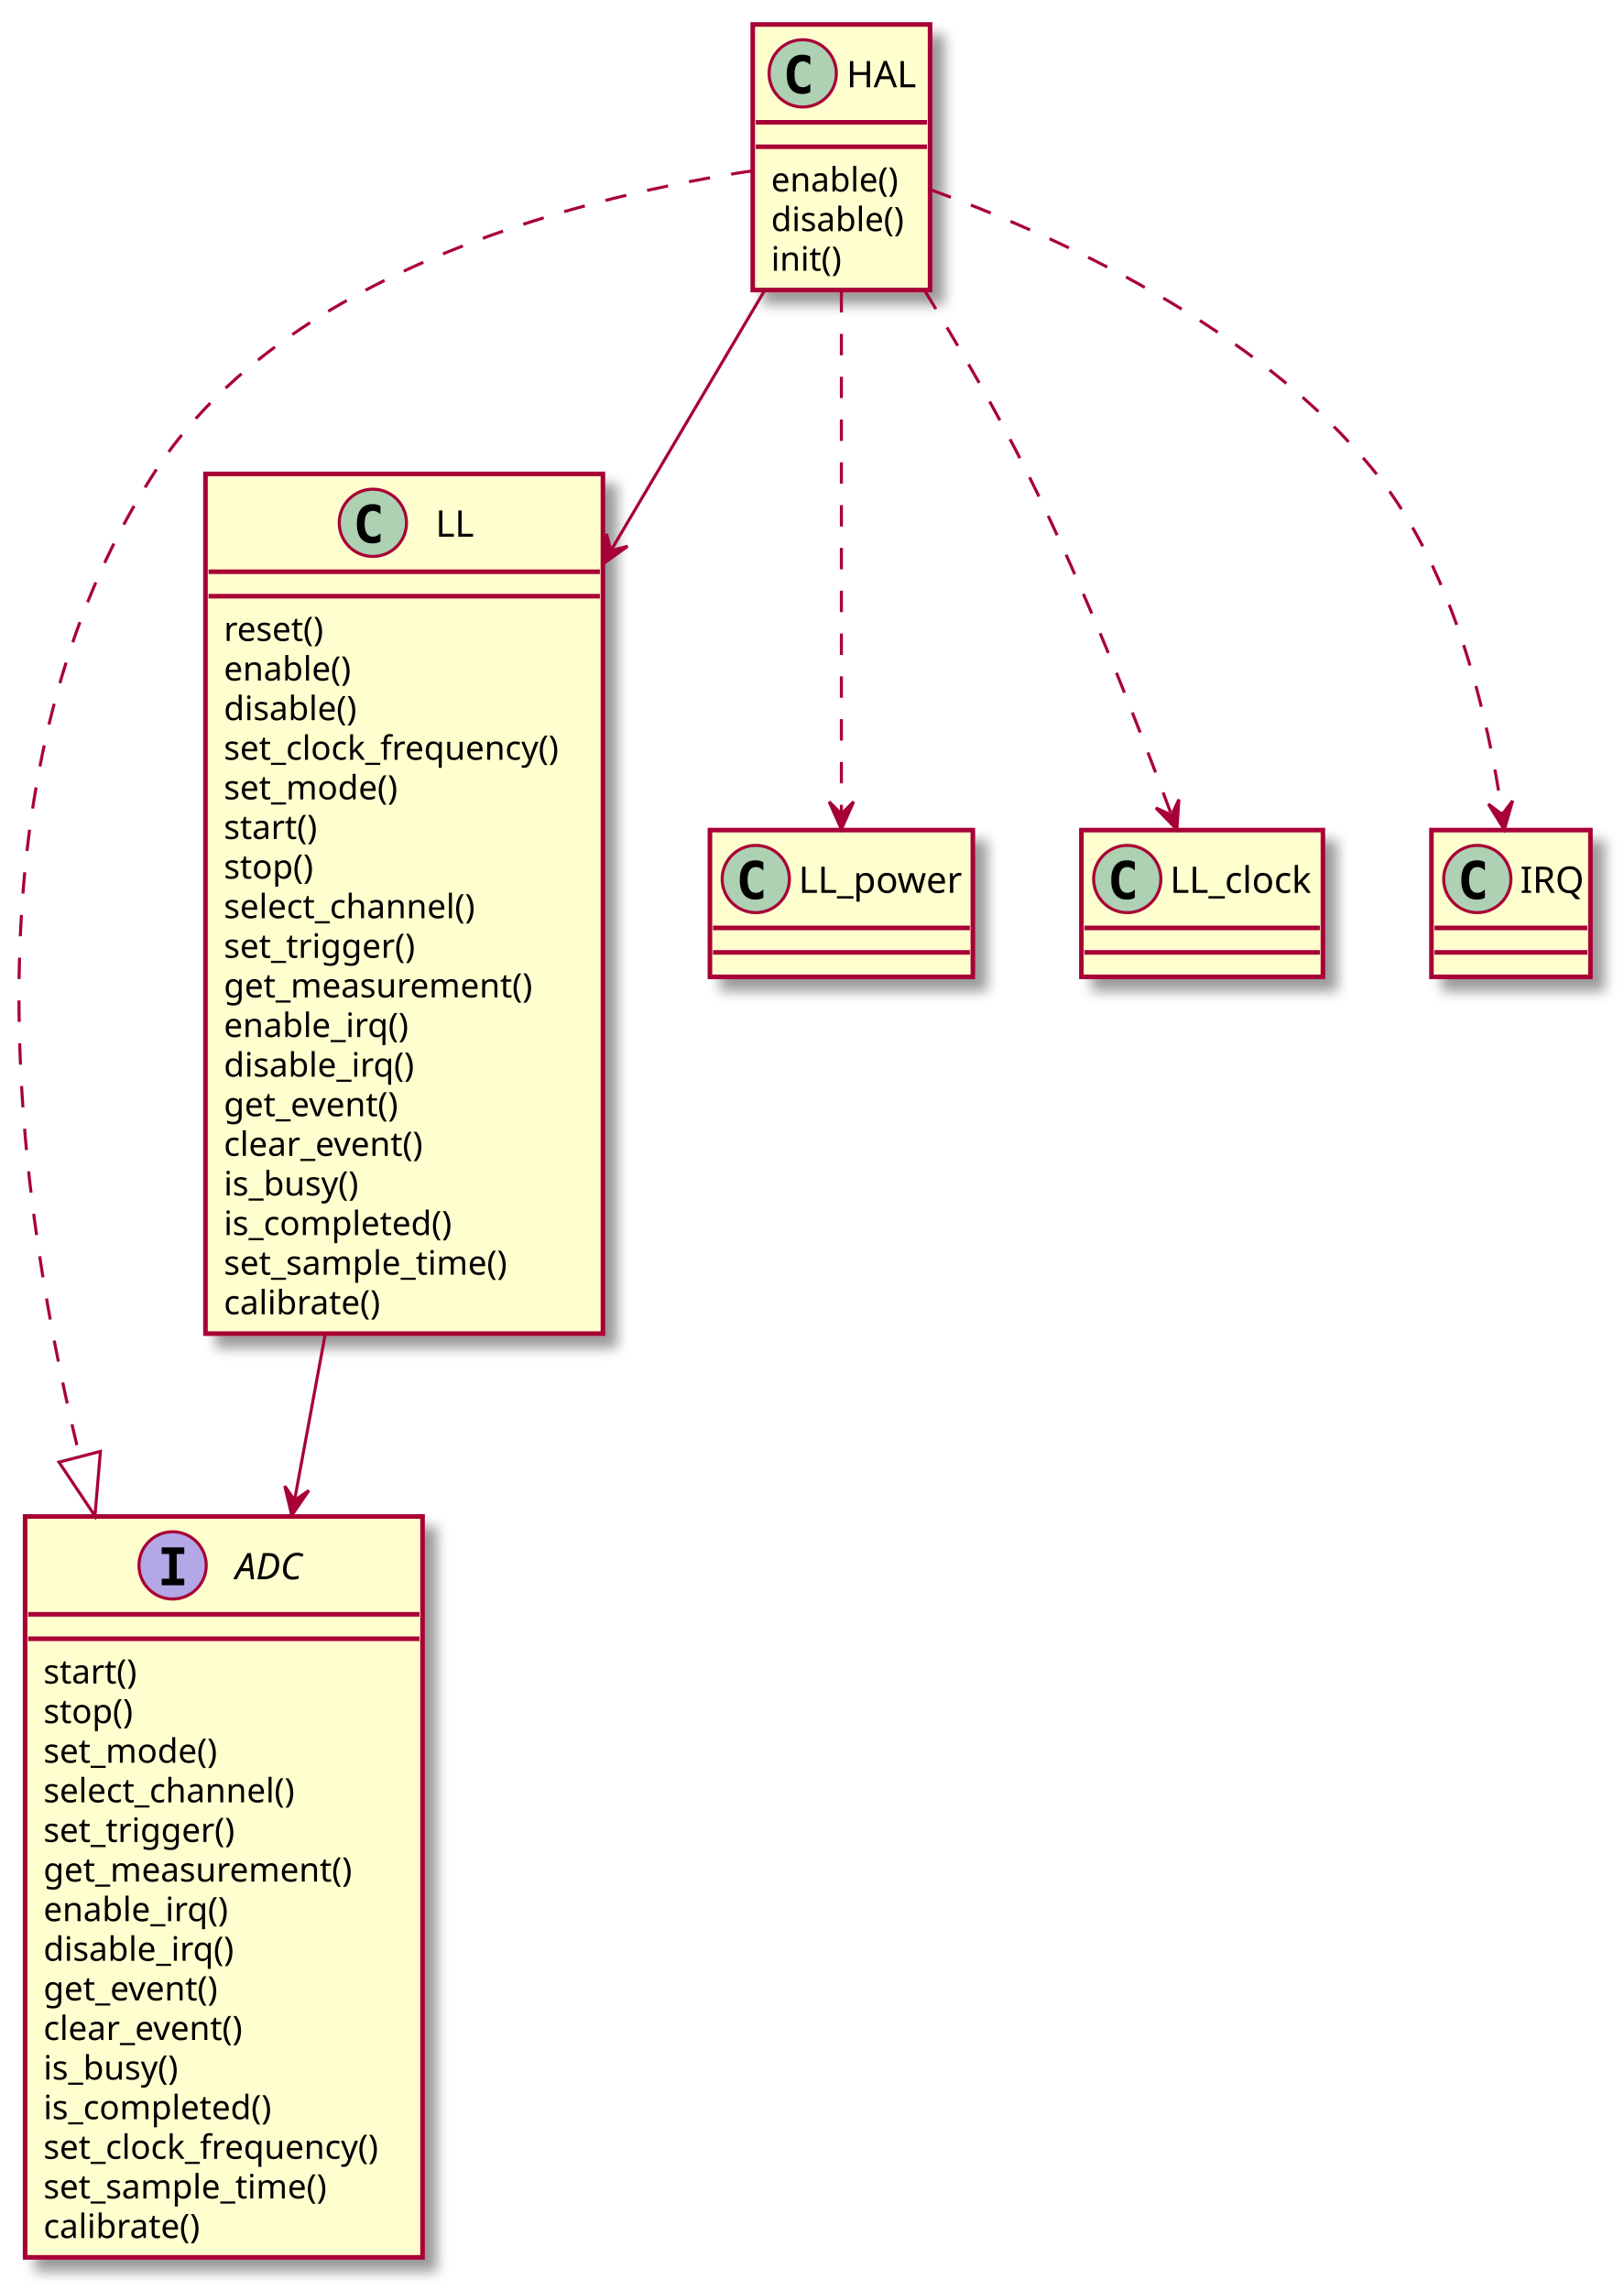
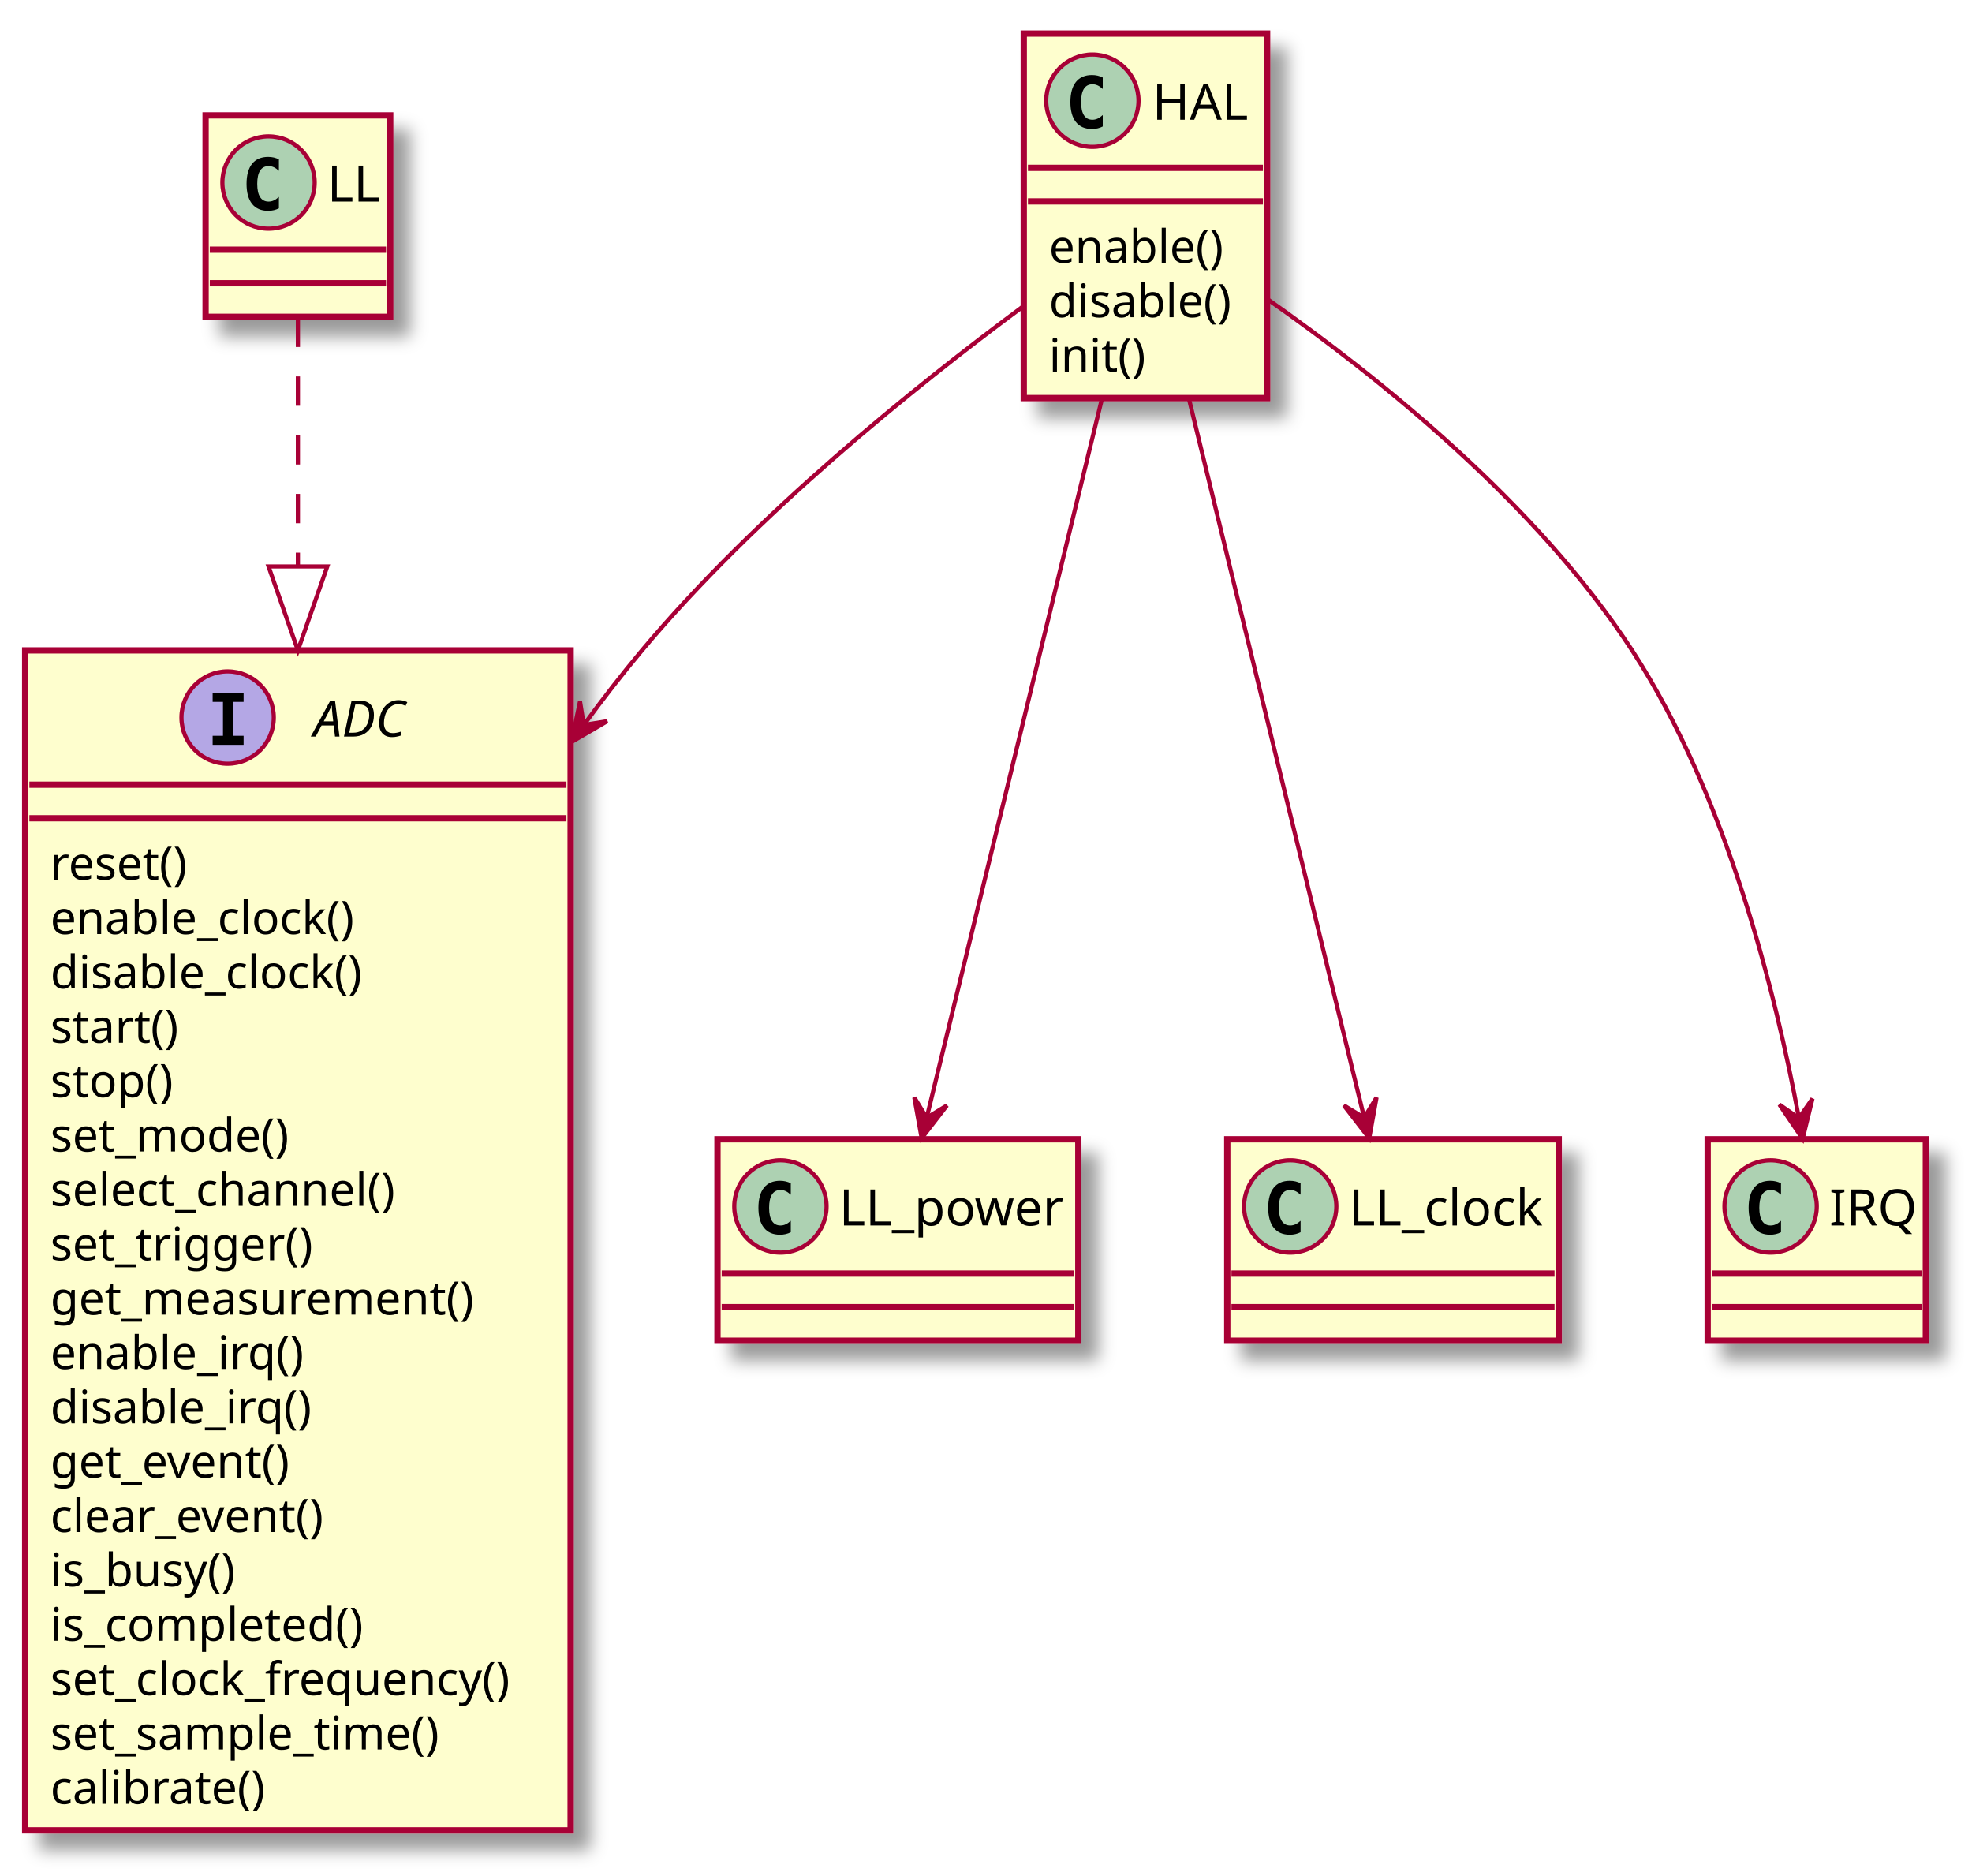
- <svg xmlns="http://www.w3.org/2000/svg" contentScriptType="application/ecmascript" contentStyleType="text/css" height="749px" preserveAspectRatio="none" style="width:531px;height:749px;" version="1.1" viewBox="0 0 531 749" width="531px" zoomAndPan="magnify">
+ <svg xmlns="http://www.w3.org/2000/svg" contentScriptType="application/ecmascript" contentStyleType="text/css" height="447px" preserveAspectRatio="none" style="width:470px;height:447px;" version="1.1" viewBox="0 0 470 447" width="470px" zoomAndPan="magnify">
  <defs>
-     <filter height="300%" id="f1j6o09z97svzu" width="300%" x="-1" y="-1">
+     <filter height="300%" id="f6j64zjujp34q" width="300%" x="-1" y="-1">
      <feGaussianBlur result="blurOut" stdDeviation="2.0" />
      <feColorMatrix in="blurOut" result="blurOut2" type="matrix" values="0 0 0 0 0 0 0 0 0 0 0 0 0 0 0 0 0 0 .4 0" />
      <feOffset dx="4.0" dy="4.0" in="blurOut2" result="blurOut3" />
      <feBlend in="SourceGraphic" in2="blurOut3" mode="normal" />
    </filter>
  </defs>
  <g>
-     <rect fill="#FEFECE" filter="url(#f1j6o09z97svzu)" height="242.326" id="ADC" style="stroke: #A80036; stroke-width: 1.5;" width="130" x="8.21" y="496" />
-     <ellipse cx="56.46" cy="512" fill="#B4A7E5" rx="11" ry="11" style="stroke: #A80036; stroke-width: 1.0;" />
-     <path d="M52.888,508.265 L52.888,506.107 L60.267,506.107 L60.267,508.265 L57.802,508.265 L57.802,516.342 L60.267,516.342 L60.267,518.5 L52.888,518.5 L52.888,516.342 L55.353,516.342 L55.353,508.265 Z " />
-     <text fill="#000000" font-family="sans-serif" font-size="12" font-style="italic" lengthAdjust="spacingAndGlyphs" textLength="25" x="76.96" y="516.535">ADC</text>
-     <line style="stroke: #A80036; stroke-width: 1.5;" x1="9.21" x2="137.21" y1="528" y2="528" />
-     <line style="stroke: #A80036; stroke-width: 1.5;" x1="9.21" x2="137.21" y1="536" y2="536" />
-     <text fill="#000000" font-family="sans-serif" font-size="11" lengthAdjust="spacingAndGlyphs" textLength="33" x="14.21" y="550.635">start()</text>
-     <text fill="#000000" font-family="sans-serif" font-size="11" lengthAdjust="spacingAndGlyphs" textLength="32" x="14.21" y="563.59">stop()</text>
-     <text fill="#000000" font-family="sans-serif" font-size="11" lengthAdjust="spacingAndGlyphs" textLength="60" x="14.21" y="576.545">set_mode()</text>
-     <text fill="#000000" font-family="sans-serif" font-size="11" lengthAdjust="spacingAndGlyphs" textLength="87" x="14.21" y="589.5">select_channel()</text>
-     <text fill="#000000" font-family="sans-serif" font-size="11" lengthAdjust="spacingAndGlyphs" textLength="67" x="14.21" y="602.455">set_trigger()</text>
-     <text fill="#000000" font-family="sans-serif" font-size="11" lengthAdjust="spacingAndGlyphs" textLength="104" x="14.21" y="615.41">get_measurement()</text>
-     <text fill="#000000" font-family="sans-serif" font-size="11" lengthAdjust="spacingAndGlyphs" textLength="64" x="14.21" y="628.365">enable_irq()</text>
-     <text fill="#000000" font-family="sans-serif" font-size="11" lengthAdjust="spacingAndGlyphs" textLength="67" x="14.21" y="641.32">disable_irq()</text>
-     <text fill="#000000" font-family="sans-serif" font-size="11" lengthAdjust="spacingAndGlyphs" textLength="60" x="14.21" y="654.275">get_event()</text>
-     <text fill="#000000" font-family="sans-serif" font-size="11" lengthAdjust="spacingAndGlyphs" textLength="69" x="14.21" y="667.231">clear_event()</text>
-     <text fill="#000000" font-family="sans-serif" font-size="11" lengthAdjust="spacingAndGlyphs" textLength="49" x="14.21" y="680.186">is_busy()</text>
-     <text fill="#000000" font-family="sans-serif" font-size="11" lengthAdjust="spacingAndGlyphs" textLength="79" x="14.21" y="693.141">is_completed()</text>
-     <text fill="#000000" font-family="sans-serif" font-size="11" lengthAdjust="spacingAndGlyphs" textLength="118" x="14.21" y="706.096">set_clock_frequency()</text>
-     <text fill="#000000" font-family="sans-serif" font-size="11" lengthAdjust="spacingAndGlyphs" textLength="97" x="14.21" y="719.051">set_sample_time()</text>
-     <text fill="#000000" font-family="sans-serif" font-size="11" lengthAdjust="spacingAndGlyphs" textLength="54" x="14.21" y="732.006">calibrate()</text>
-     <rect fill="#FEFECE" filter="url(#f1j6o09z97svzu)" height="281.191" id="LL" style="stroke: #A80036; stroke-width: 1.5;" width="130" x="67.21" y="155" />
-     <ellipse cx="121.96" cy="171" fill="#ADD1B2" rx="11" ry="11" style="stroke: #A80036; stroke-width: 1.0;" />
-     <path d="M124.433,177.143 Q123.852,177.442 123.213,177.591 Q122.574,177.741 121.868,177.741 Q119.361,177.741 118.041,176.089 Q116.722,174.437 116.722,171.316 Q116.722,168.186 118.041,166.535 Q119.361,164.883 121.868,164.883 Q122.574,164.883 123.221,165.032 Q123.869,165.182 124.433,165.481 L124.433,168.203 Q123.802,167.622 123.209,167.352 Q122.615,167.083 121.984,167.083 Q120.64,167.083 119.955,168.149 Q119.27,169.216 119.27,171.316 Q119.27,173.408 119.955,174.474 Q120.64,175.541 121.984,175.541 Q122.615,175.541 123.209,175.271 Q123.802,175.001 124.433,174.42 Z " />
-     <text fill="#000000" font-family="sans-serif" font-size="12" lengthAdjust="spacingAndGlyphs" textLength="12" x="142.46" y="175.535">LL</text>
-     <line style="stroke: #A80036; stroke-width: 1.5;" x1="68.21" x2="196.21" y1="187" y2="187" />
-     <line style="stroke: #A80036; stroke-width: 1.5;" x1="68.21" x2="196.21" y1="195" y2="195" />
-     <text fill="#000000" font-family="sans-serif" font-size="11" lengthAdjust="spacingAndGlyphs" textLength="35" x="73.21" y="209.635">reset()</text>
-     <text fill="#000000" font-family="sans-serif" font-size="11" lengthAdjust="spacingAndGlyphs" textLength="43" x="73.21" y="222.59">enable()</text>
-     <text fill="#000000" font-family="sans-serif" font-size="11" lengthAdjust="spacingAndGlyphs" textLength="46" x="73.21" y="235.545">disable()</text>
-     <text fill="#000000" font-family="sans-serif" font-size="11" lengthAdjust="spacingAndGlyphs" textLength="118" x="73.21" y="248.5">set_clock_frequency()</text>
-     <text fill="#000000" font-family="sans-serif" font-size="11" lengthAdjust="spacingAndGlyphs" textLength="60" x="73.21" y="261.455">set_mode()</text>
-     <text fill="#000000" font-family="sans-serif" font-size="11" lengthAdjust="spacingAndGlyphs" textLength="33" x="73.21" y="274.41">start()</text>
-     <text fill="#000000" font-family="sans-serif" font-size="11" lengthAdjust="spacingAndGlyphs" textLength="32" x="73.21" y="287.365">stop()</text>
-     <text fill="#000000" font-family="sans-serif" font-size="11" lengthAdjust="spacingAndGlyphs" textLength="87" x="73.21" y="300.32">select_channel()</text>
-     <text fill="#000000" font-family="sans-serif" font-size="11" lengthAdjust="spacingAndGlyphs" textLength="67" x="73.21" y="313.275">set_trigger()</text>
-     <text fill="#000000" font-family="sans-serif" font-size="11" lengthAdjust="spacingAndGlyphs" textLength="104" x="73.21" y="326.231">get_measurement()</text>
-     <text fill="#000000" font-family="sans-serif" font-size="11" lengthAdjust="spacingAndGlyphs" textLength="64" x="73.21" y="339.185">enable_irq()</text>
-     <text fill="#000000" font-family="sans-serif" font-size="11" lengthAdjust="spacingAndGlyphs" textLength="67" x="73.21" y="352.141">disable_irq()</text>
-     <text fill="#000000" font-family="sans-serif" font-size="11" lengthAdjust="spacingAndGlyphs" textLength="60" x="73.21" y="365.096">get_event()</text>
-     <text fill="#000000" font-family="sans-serif" font-size="11" lengthAdjust="spacingAndGlyphs" textLength="69" x="73.21" y="378.051">clear_event()</text>
-     <text fill="#000000" font-family="sans-serif" font-size="11" lengthAdjust="spacingAndGlyphs" textLength="49" x="73.21" y="391.006">is_busy()</text>
-     <text fill="#000000" font-family="sans-serif" font-size="11" lengthAdjust="spacingAndGlyphs" textLength="79" x="73.21" y="403.961">is_completed()</text>
-     <text fill="#000000" font-family="sans-serif" font-size="11" lengthAdjust="spacingAndGlyphs" textLength="97" x="73.21" y="416.916">set_sample_time()</text>
-     <text fill="#000000" font-family="sans-serif" font-size="11" lengthAdjust="spacingAndGlyphs" textLength="54" x="73.21" y="429.871">calibrate()</text>
-     <rect fill="#FEFECE" filter="url(#f1j6o09z97svzu)" height="86.865" id="HAL" style="stroke: #A80036; stroke-width: 1.5;" width="58" x="246.21" y="8" />
-     <ellipse cx="262.56" cy="24" fill="#ADD1B2" rx="11" ry="11" style="stroke: #A80036; stroke-width: 1.0;" />
-     <path d="M265.033,30.143 Q264.452,30.442 263.813,30.591 Q263.174,30.741 262.468,30.741 Q259.961,30.741 258.642,29.089 Q257.322,27.437 257.322,24.316 Q257.322,21.186 258.642,19.535 Q259.961,17.883 262.468,17.883 Q263.174,17.883 263.821,18.032 Q264.469,18.182 265.033,18.48 L265.033,21.203 Q264.402,20.622 263.809,20.352 Q263.215,20.082 262.584,20.082 Q261.24,20.082 260.555,21.149 Q259.87,22.216 259.87,24.316 Q259.87,26.408 260.555,27.474 Q261.24,28.541 262.584,28.541 Q263.215,28.541 263.809,28.271 Q264.402,28.002 265.033,27.42 Z " />
-     <text fill="#000000" font-family="sans-serif" font-size="12" lengthAdjust="spacingAndGlyphs" textLength="23" x="276.86" y="28.535">HAL</text>
-     <line style="stroke: #A80036; stroke-width: 1.5;" x1="247.21" x2="303.21" y1="40" y2="40" />
-     <line style="stroke: #A80036; stroke-width: 1.5;" x1="247.21" x2="303.21" y1="48" y2="48" />
-     <text fill="#000000" font-family="sans-serif" font-size="11" lengthAdjust="spacingAndGlyphs" textLength="43" x="252.21" y="62.635">enable()</text>
-     <text fill="#000000" font-family="sans-serif" font-size="11" lengthAdjust="spacingAndGlyphs" textLength="46" x="252.21" y="75.59">disable()</text>
-     <text fill="#000000" font-family="sans-serif" font-size="11" lengthAdjust="spacingAndGlyphs" textLength="25" x="252.21" y="88.545">init()</text>
-     <rect fill="#FEFECE" filter="url(#f1j6o09z97svzu)" height="48" id="LL_power" style="stroke: #A80036; stroke-width: 1.5;" width="86" x="232.21" y="271.5" />
-     <ellipse cx="247.21" cy="287.5" fill="#ADD1B2" rx="11" ry="11" style="stroke: #A80036; stroke-width: 1.0;" />
-     <path d="M249.683,293.643 Q249.102,293.942 248.463,294.091 Q247.824,294.241 247.118,294.241 Q244.611,294.241 243.292,292.589 Q241.972,290.937 241.972,287.816 Q241.972,284.687 243.292,283.035 Q244.611,281.383 247.118,281.383 Q247.824,281.383 248.471,281.532 Q249.119,281.682 249.683,281.981 L249.683,284.703 Q249.052,284.122 248.459,283.852 Q247.865,283.582 247.234,283.582 Q245.89,283.582 245.205,284.649 Q244.52,285.716 244.52,287.816 Q244.52,289.908 245.205,290.974 Q245.89,292.041 247.234,292.041 Q247.865,292.041 248.459,291.771 Q249.052,291.502 249.683,290.92 Z " />
-     <text fill="#000000" font-family="sans-serif" font-size="12" lengthAdjust="spacingAndGlyphs" textLength="54" x="261.21" y="292.035">LL_power</text>
-     <line style="stroke: #A80036; stroke-width: 1.5;" x1="233.21" x2="317.21" y1="303.5" y2="303.5" />
-     <line style="stroke: #A80036; stroke-width: 1.5;" x1="233.21" x2="317.21" y1="311.5" y2="311.5" />
-     <rect fill="#FEFECE" filter="url(#f1j6o09z97svzu)" height="48" id="LL_clock" style="stroke: #A80036; stroke-width: 1.5;" width="79" x="353.71" y="271.5" />
-     <ellipse cx="368.71" cy="287.5" fill="#ADD1B2" rx="11" ry="11" style="stroke: #A80036; stroke-width: 1.0;" />
-     <path d="M371.183,293.643 Q370.602,293.942 369.963,294.091 Q369.324,294.241 368.618,294.241 Q366.111,294.241 364.791,292.589 Q363.472,290.937 363.472,287.816 Q363.472,284.687 364.791,283.035 Q366.111,281.383 368.618,281.383 Q369.324,281.383 369.971,281.532 Q370.619,281.682 371.183,281.981 L371.183,284.703 Q370.552,284.122 369.959,283.852 Q369.365,283.582 368.734,283.582 Q367.39,283.582 366.705,284.649 Q366.02,285.716 366.02,287.816 Q366.02,289.908 366.705,290.974 Q367.39,292.041 368.734,292.041 Q369.365,292.041 369.959,291.771 Q370.552,291.502 371.183,290.92 Z " />
-     <text fill="#000000" font-family="sans-serif" font-size="12" lengthAdjust="spacingAndGlyphs" textLength="47" x="382.71" y="292.035">LL_clock</text>
-     <line style="stroke: #A80036; stroke-width: 1.5;" x1="354.71" x2="431.71" y1="303.5" y2="303.5" />
-     <line style="stroke: #A80036; stroke-width: 1.5;" x1="354.71" x2="431.71" y1="311.5" y2="311.5" />
-     <rect fill="#FEFECE" filter="url(#f1j6o09z97svzu)" height="48" id="IRQ" style="stroke: #A80036; stroke-width: 1.5;" width="52" x="468.21" y="271.5" />
-     <ellipse cx="483.21" cy="287.5" fill="#ADD1B2" rx="11" ry="11" style="stroke: #A80036; stroke-width: 1.0;" />
-     <path d="M485.683,293.643 Q485.102,293.942 484.463,294.091 Q483.824,294.241 483.118,294.241 Q480.611,294.241 479.291,292.589 Q477.972,290.937 477.972,287.816 Q477.972,284.687 479.291,283.035 Q480.611,281.383 483.118,281.383 Q483.824,281.383 484.471,281.532 Q485.119,281.682 485.683,281.981 L485.683,284.703 Q485.052,284.122 484.459,283.852 Q483.865,283.582 483.234,283.582 Q481.89,283.582 481.205,284.649 Q480.52,285.716 480.52,287.816 Q480.52,289.908 481.205,290.974 Q481.89,292.041 483.234,292.041 Q483.865,292.041 484.459,291.771 Q485.052,291.502 485.683,290.92 Z " />
-     <text fill="#000000" font-family="sans-serif" font-size="12" lengthAdjust="spacingAndGlyphs" textLength="20" x="497.21" y="292.035">IRQ</text>
-     <line style="stroke: #A80036; stroke-width: 1.5;" x1="469.21" x2="519.21" y1="303.5" y2="303.5" />
-     <line style="stroke: #A80036; stroke-width: 1.5;" x1="469.21" x2="519.21" y1="311.5" y2="311.5" />
-     <path d="M246.06,55.87 C195.82,63.42 94.1,86.77 50.21,155 C-10.59,249.51 2.12,378.83 26.06,476.45 " fill="none" id="HAL-&gt;ADC" style="stroke: #A80036; stroke-width: 1.0; stroke-dasharray: 7.0,7.0;" />
-     <polygon fill="none" points="32.84,474.72,31.06,495.84,19.29,478.22,32.84,474.72" style="stroke: #A80036; stroke-width: 1.0;" />
-     <path d="M249.97,95.21 C235.95,118.94 217.76,149.71 199.9,179.95 " fill="none" id="HAL-&gt;LL" style="stroke: #A80036; stroke-width: 1.0;" />
-     <polygon fill="#A80036" points="197.27,184.4,205.286,178.678,199.809,180.093,198.394,174.615,197.27,184.4" style="stroke: #A80036; stroke-width: 1.0;" />
-     <path d="M275.21,95.21 C275.21,144.39 275.21,223.83 275.21,266.03 " fill="none" id="HAL-&gt;LL_power" style="stroke: #A80036; stroke-width: 1.0; stroke-dasharray: 7.0,7.0;" />
-     <polygon fill="#A80036" points="275.21,271.23,279.21,262.23,275.21,266.23,271.21,262.23,275.21,271.23" style="stroke: #A80036; stroke-width: 1.0;" />
-     <path d="M302.49,95.09 C313.59,113.22 326.14,134.8 336.21,155 C354.96,192.63 372.63,237.99 383.19,266.54 " fill="none" id="HAL-&gt;LL_clock" style="stroke: #A80036; stroke-width: 1.0; stroke-dasharray: 7.0,7.0;" />
-     <polygon fill="#A80036" points="384.95,271.32,385.598,261.493,383.224,266.627,378.089,264.254,384.95,271.32" style="stroke: #A80036; stroke-width: 1.0;" />
-     <path d="M304.48,62.08 C343.34,76.27 411.57,106.55 450.21,155 C476.25,187.66 486.99,235.94 491.35,266.28 " fill="none" id="HAL-&gt;IRQ" style="stroke: #A80036; stroke-width: 1.0; stroke-dasharray: 7.0,7.0;" />
-     <polygon fill="#A80036" points="492.04,271.36,494.769,261.897,491.355,266.407,486.844,262.993,492.04,271.36" style="stroke: #A80036; stroke-width: 1.0;" />
-     <path d="M106.42,436.17 C103.07,454.28 99.66,472.74 96.36,490.6 " fill="none" id="LL-&gt;ADC" style="stroke: #A80036; stroke-width: 1.0;" />
-     <polygon fill="#A80036" points="95.44,495.63,101.014,487.511,96.352,490.714,93.149,486.051,95.44,495.63" style="stroke: #A80036; stroke-width: 1.0;" />
+     <rect fill="#FEFECE" filter="url(#f6j64zjujp34q)" height="281.191" id="ADC" style="stroke: #A80036; stroke-width: 1.5;" width="130" x="6" y="155" />
+     <ellipse cx="54.25" cy="171" fill="#B4A7E5" rx="11" ry="11" style="stroke: #A80036; stroke-width: 1.0;" />
+     <path d="M50.678,167.265 L50.678,165.107 L58.057,165.107 L58.057,167.265 L55.592,167.265 L55.592,175.342 L58.057,175.342 L58.057,177.5 L50.678,177.5 L50.678,175.342 L53.143,175.342 L53.143,167.265 Z " />
+     <text fill="#000000" font-family="sans-serif" font-size="12" font-style="italic" lengthAdjust="spacingAndGlyphs" textLength="25" x="74.75" y="175.535">ADC</text>
+     <line style="stroke: #A80036; stroke-width: 1.5;" x1="7" x2="135" y1="187" y2="187" />
+     <line style="stroke: #A80036; stroke-width: 1.5;" x1="7" x2="135" y1="195" y2="195" />
+     <text fill="#000000" font-family="sans-serif" font-size="11" lengthAdjust="spacingAndGlyphs" textLength="35" x="12" y="209.635">reset()</text>
+     <text fill="#000000" font-family="sans-serif" font-size="11" lengthAdjust="spacingAndGlyphs" textLength="77" x="12" y="222.59">enable_clock()</text>
+     <text fill="#000000" font-family="sans-serif" font-size="11" lengthAdjust="spacingAndGlyphs" textLength="80" x="12" y="235.545">disable_clock()</text>
+     <text fill="#000000" font-family="sans-serif" font-size="11" lengthAdjust="spacingAndGlyphs" textLength="33" x="12" y="248.5">start()</text>
+     <text fill="#000000" font-family="sans-serif" font-size="11" lengthAdjust="spacingAndGlyphs" textLength="32" x="12" y="261.455">stop()</text>
+     <text fill="#000000" font-family="sans-serif" font-size="11" lengthAdjust="spacingAndGlyphs" textLength="60" x="12" y="274.41">set_mode()</text>
+     <text fill="#000000" font-family="sans-serif" font-size="11" lengthAdjust="spacingAndGlyphs" textLength="87" x="12" y="287.365">select_channel()</text>
+     <text fill="#000000" font-family="sans-serif" font-size="11" lengthAdjust="spacingAndGlyphs" textLength="67" x="12" y="300.32">set_trigger()</text>
+     <text fill="#000000" font-family="sans-serif" font-size="11" lengthAdjust="spacingAndGlyphs" textLength="104" x="12" y="313.275">get_measurement()</text>
+     <text fill="#000000" font-family="sans-serif" font-size="11" lengthAdjust="spacingAndGlyphs" textLength="64" x="12" y="326.231">enable_irq()</text>
+     <text fill="#000000" font-family="sans-serif" font-size="11" lengthAdjust="spacingAndGlyphs" textLength="67" x="12" y="339.185">disable_irq()</text>
+     <text fill="#000000" font-family="sans-serif" font-size="11" lengthAdjust="spacingAndGlyphs" textLength="60" x="12" y="352.141">get_event()</text>
+     <text fill="#000000" font-family="sans-serif" font-size="11" lengthAdjust="spacingAndGlyphs" textLength="69" x="12" y="365.096">clear_event()</text>
+     <text fill="#000000" font-family="sans-serif" font-size="11" lengthAdjust="spacingAndGlyphs" textLength="49" x="12" y="378.051">is_busy()</text>
+     <text fill="#000000" font-family="sans-serif" font-size="11" lengthAdjust="spacingAndGlyphs" textLength="79" x="12" y="391.006">is_completed()</text>
+     <text fill="#000000" font-family="sans-serif" font-size="11" lengthAdjust="spacingAndGlyphs" textLength="118" x="12" y="403.961">set_clock_frequency()</text>
+     <text fill="#000000" font-family="sans-serif" font-size="11" lengthAdjust="spacingAndGlyphs" textLength="97" x="12" y="416.916">set_sample_time()</text>
+     <text fill="#000000" font-family="sans-serif" font-size="11" lengthAdjust="spacingAndGlyphs" textLength="54" x="12" y="429.871">calibrate()</text>
+     <rect fill="#FEFECE" filter="url(#f6j64zjujp34q)" height="86.865" id="HAL" style="stroke: #A80036; stroke-width: 1.5;" width="58" x="244" y="8" />
+     <ellipse cx="260.35" cy="24" fill="#ADD1B2" rx="11" ry="11" style="stroke: #A80036; stroke-width: 1.0;" />
+     <path d="M262.823,30.143 Q262.242,30.442 261.603,30.591 Q260.964,30.741 260.258,30.741 Q257.751,30.741 256.432,29.089 Q255.112,27.437 255.112,24.316 Q255.112,21.186 256.432,19.535 Q257.751,17.883 260.258,17.883 Q260.964,17.883 261.611,18.032 Q262.259,18.182 262.823,18.48 L262.823,21.203 Q262.192,20.622 261.599,20.352 Q261.005,20.082 260.374,20.082 Q259.03,20.082 258.345,21.149 Q257.66,22.216 257.66,24.316 Q257.66,26.408 258.345,27.474 Q259.03,28.541 260.374,28.541 Q261.005,28.541 261.599,28.271 Q262.192,28.002 262.823,27.42 Z " />
+     <text fill="#000000" font-family="sans-serif" font-size="12" lengthAdjust="spacingAndGlyphs" textLength="23" x="274.65" y="28.535">HAL</text>
+     <line style="stroke: #A80036; stroke-width: 1.5;" x1="245" x2="301" y1="40" y2="40" />
+     <line style="stroke: #A80036; stroke-width: 1.5;" x1="245" x2="301" y1="48" y2="48" />
+     <text fill="#000000" font-family="sans-serif" font-size="11" lengthAdjust="spacingAndGlyphs" textLength="43" x="250" y="62.635">enable()</text>
+     <text fill="#000000" font-family="sans-serif" font-size="11" lengthAdjust="spacingAndGlyphs" textLength="46" x="250" y="75.59">disable()</text>
+     <text fill="#000000" font-family="sans-serif" font-size="11" lengthAdjust="spacingAndGlyphs" textLength="25" x="250" y="88.545">init()</text>
+     <rect fill="#FEFECE" filter="url(#f6j64zjujp34q)" height="48" id="LL_power" style="stroke: #A80036; stroke-width: 1.5;" width="86" x="171" y="271.5" />
+     <ellipse cx="186" cy="287.5" fill="#ADD1B2" rx="11" ry="11" style="stroke: #A80036; stroke-width: 1.0;" />
+     <path d="M188.473,293.643 Q187.892,293.942 187.253,294.091 Q186.614,294.241 185.908,294.241 Q183.401,294.241 182.082,292.589 Q180.762,290.937 180.762,287.816 Q180.762,284.687 182.082,283.035 Q183.401,281.383 185.908,281.383 Q186.614,281.383 187.261,281.532 Q187.909,281.682 188.473,281.981 L188.473,284.703 Q187.842,284.122 187.249,283.852 Q186.655,283.582 186.024,283.582 Q184.68,283.582 183.995,284.649 Q183.31,285.716 183.31,287.816 Q183.31,289.908 183.995,290.974 Q184.68,292.041 186.024,292.041 Q186.655,292.041 187.249,291.771 Q187.842,291.502 188.473,290.92 Z " />
+     <text fill="#000000" font-family="sans-serif" font-size="12" lengthAdjust="spacingAndGlyphs" textLength="54" x="200" y="292.035">LL_power</text>
+     <line style="stroke: #A80036; stroke-width: 1.5;" x1="172" x2="256" y1="303.5" y2="303.5" />
+     <line style="stroke: #A80036; stroke-width: 1.5;" x1="172" x2="256" y1="311.5" y2="311.5" />
+     <rect fill="#FEFECE" filter="url(#f6j64zjujp34q)" height="48" id="LL_clock" style="stroke: #A80036; stroke-width: 1.5;" width="79" x="292.5" y="271.5" />
+     <ellipse cx="307.5" cy="287.5" fill="#ADD1B2" rx="11" ry="11" style="stroke: #A80036; stroke-width: 1.0;" />
+     <path d="M309.973,293.643 Q309.392,293.942 308.753,294.091 Q308.114,294.241 307.408,294.241 Q304.901,294.241 303.582,292.589 Q302.262,290.937 302.262,287.816 Q302.262,284.687 303.582,283.035 Q304.901,281.383 307.408,281.383 Q308.114,281.383 308.761,281.532 Q309.409,281.682 309.973,281.981 L309.973,284.703 Q309.342,284.122 308.749,283.852 Q308.155,283.582 307.524,283.582 Q306.18,283.582 305.495,284.649 Q304.81,285.716 304.81,287.816 Q304.81,289.908 305.495,290.974 Q306.18,292.041 307.524,292.041 Q308.155,292.041 308.749,291.771 Q309.342,291.502 309.973,290.92 Z " />
+     <text fill="#000000" font-family="sans-serif" font-size="12" lengthAdjust="spacingAndGlyphs" textLength="47" x="321.5" y="292.035">LL_clock</text>
+     <line style="stroke: #A80036; stroke-width: 1.5;" x1="293.5" x2="370.5" y1="303.5" y2="303.5" />
+     <line style="stroke: #A80036; stroke-width: 1.5;" x1="293.5" x2="370.5" y1="311.5" y2="311.5" />
+     <rect fill="#FEFECE" filter="url(#f6j64zjujp34q)" height="48" id="IRQ" style="stroke: #A80036; stroke-width: 1.5;" width="52" x="407" y="271.5" />
+     <ellipse cx="422" cy="287.5" fill="#ADD1B2" rx="11" ry="11" style="stroke: #A80036; stroke-width: 1.0;" />
+     <path d="M424.473,293.643 Q423.892,293.942 423.253,294.091 Q422.614,294.241 421.908,294.241 Q419.401,294.241 418.082,292.589 Q416.762,290.937 416.762,287.816 Q416.762,284.687 418.082,283.035 Q419.401,281.383 421.908,281.383 Q422.614,281.383 423.261,281.532 Q423.909,281.682 424.473,281.981 L424.473,284.703 Q423.842,284.122 423.249,283.852 Q422.655,283.582 422.024,283.582 Q420.68,283.582 419.995,284.649 Q419.31,285.716 419.31,287.816 Q419.31,289.908 419.995,290.974 Q420.68,292.041 422.024,292.041 Q422.655,292.041 423.249,291.771 Q423.842,291.502 424.473,290.92 Z " />
+     <text fill="#000000" font-family="sans-serif" font-size="12" lengthAdjust="spacingAndGlyphs" textLength="20" x="436" y="292.035">IRQ</text>
+     <line style="stroke: #A80036; stroke-width: 1.5;" x1="408" x2="458" y1="303.5" y2="303.5" />
+     <line style="stroke: #A80036; stroke-width: 1.5;" x1="408" x2="458" y1="311.5" y2="311.5" />
+     <rect fill="#FEFECE" filter="url(#f6j64zjujp34q)" height="48" id="LL" style="stroke: #A80036; stroke-width: 1.5;" width="44" x="49" y="27.5" />
+     <ellipse cx="64" cy="43.5" fill="#ADD1B2" rx="11" ry="11" style="stroke: #A80036; stroke-width: 1.0;" />
+     <path d="M66.473,49.643 Q65.892,49.942 65.253,50.091 Q64.614,50.241 63.908,50.241 Q61.401,50.241 60.081,48.589 Q58.762,46.937 58.762,43.816 Q58.762,40.687 60.081,39.035 Q61.401,37.383 63.908,37.383 Q64.614,37.383 65.261,37.532 Q65.909,37.682 66.473,37.98 L66.473,40.703 Q65.842,40.122 65.249,39.852 Q64.655,39.583 64.024,39.583 Q62.68,39.583 61.995,40.649 Q61.31,41.716 61.31,43.816 Q61.31,45.908 61.995,46.974 Q62.68,48.041 64.024,48.041 Q64.655,48.041 65.249,47.771 Q65.842,47.502 66.473,46.92 Z " />
+     <text fill="#000000" font-family="sans-serif" font-size="12" lengthAdjust="spacingAndGlyphs" textLength="12" x="78" y="48.035">LL</text>
+     <line style="stroke: #A80036; stroke-width: 1.5;" x1="50" x2="92" y1="59.5" y2="59.5" />
+     <line style="stroke: #A80036; stroke-width: 1.5;" x1="50" x2="92" y1="67.5" y2="67.5" />
+     <path d="M243.94,72.95 C218.03,92.14 180.11,122.66 153,155 C148.31,160.6 143.72,166.5 139.27,172.58 " fill="none" id="HAL-&gt;ADC" style="stroke: #A80036; stroke-width: 1.0;" />
+     <polygon fill="#A80036" points="136.21,176.82,144.721,171.864,139.136,172.766,138.234,167.181,136.21,176.82" style="stroke: #A80036; stroke-width: 1.0;" />
+     <path d="M262.59,95.21 C250.57,144.5 231.15,224.15 220.88,266.29 " fill="none" id="HAL-&gt;LL_power" style="stroke: #A80036; stroke-width: 1.0;" />
+     <polygon fill="#A80036" points="219.67,271.23,225.69,263.435,220.856,266.373,217.918,261.538,219.67,271.23" style="stroke: #A80036; stroke-width: 1.0;" />
+     <path d="M283.41,95.21 C295.43,144.5 314.85,224.15 325.12,266.29 " fill="none" id="HAL-&gt;LL_clock" style="stroke: #A80036; stroke-width: 1.0;" />
+     <polygon fill="#A80036" points="326.33,271.23,328.082,261.538,325.144,266.373,320.31,263.435,326.33,271.23" style="stroke: #A80036; stroke-width: 1.0;" />
+     <path d="M302.07,71.29 C328.32,89.67 366.23,119.96 389,155 C411.57,189.72 423.24,236.81 428.74,266.42 " fill="none" id="HAL-&gt;IRQ" style="stroke: #A80036; stroke-width: 1.0;" />
+     <polygon fill="#A80036" points="429.63,271.38,431.975,261.814,428.746,266.459,424.101,263.229,429.63,271.38" style="stroke: #A80036; stroke-width: 1.0;" />
+     <path d="M71,75.7 C71,90.69 71,111.66 71,134.74 " fill="none" id="LL-&gt;ADC" style="stroke: #A80036; stroke-width: 1.0; stroke-dasharray: 7.0,7.0;" />
+     <polygon fill="none" points="78,134.99,71,154.99,64,134.99,78,134.99" style="stroke: #A80036; stroke-width: 1.0;" />
  </g>
</svg>
